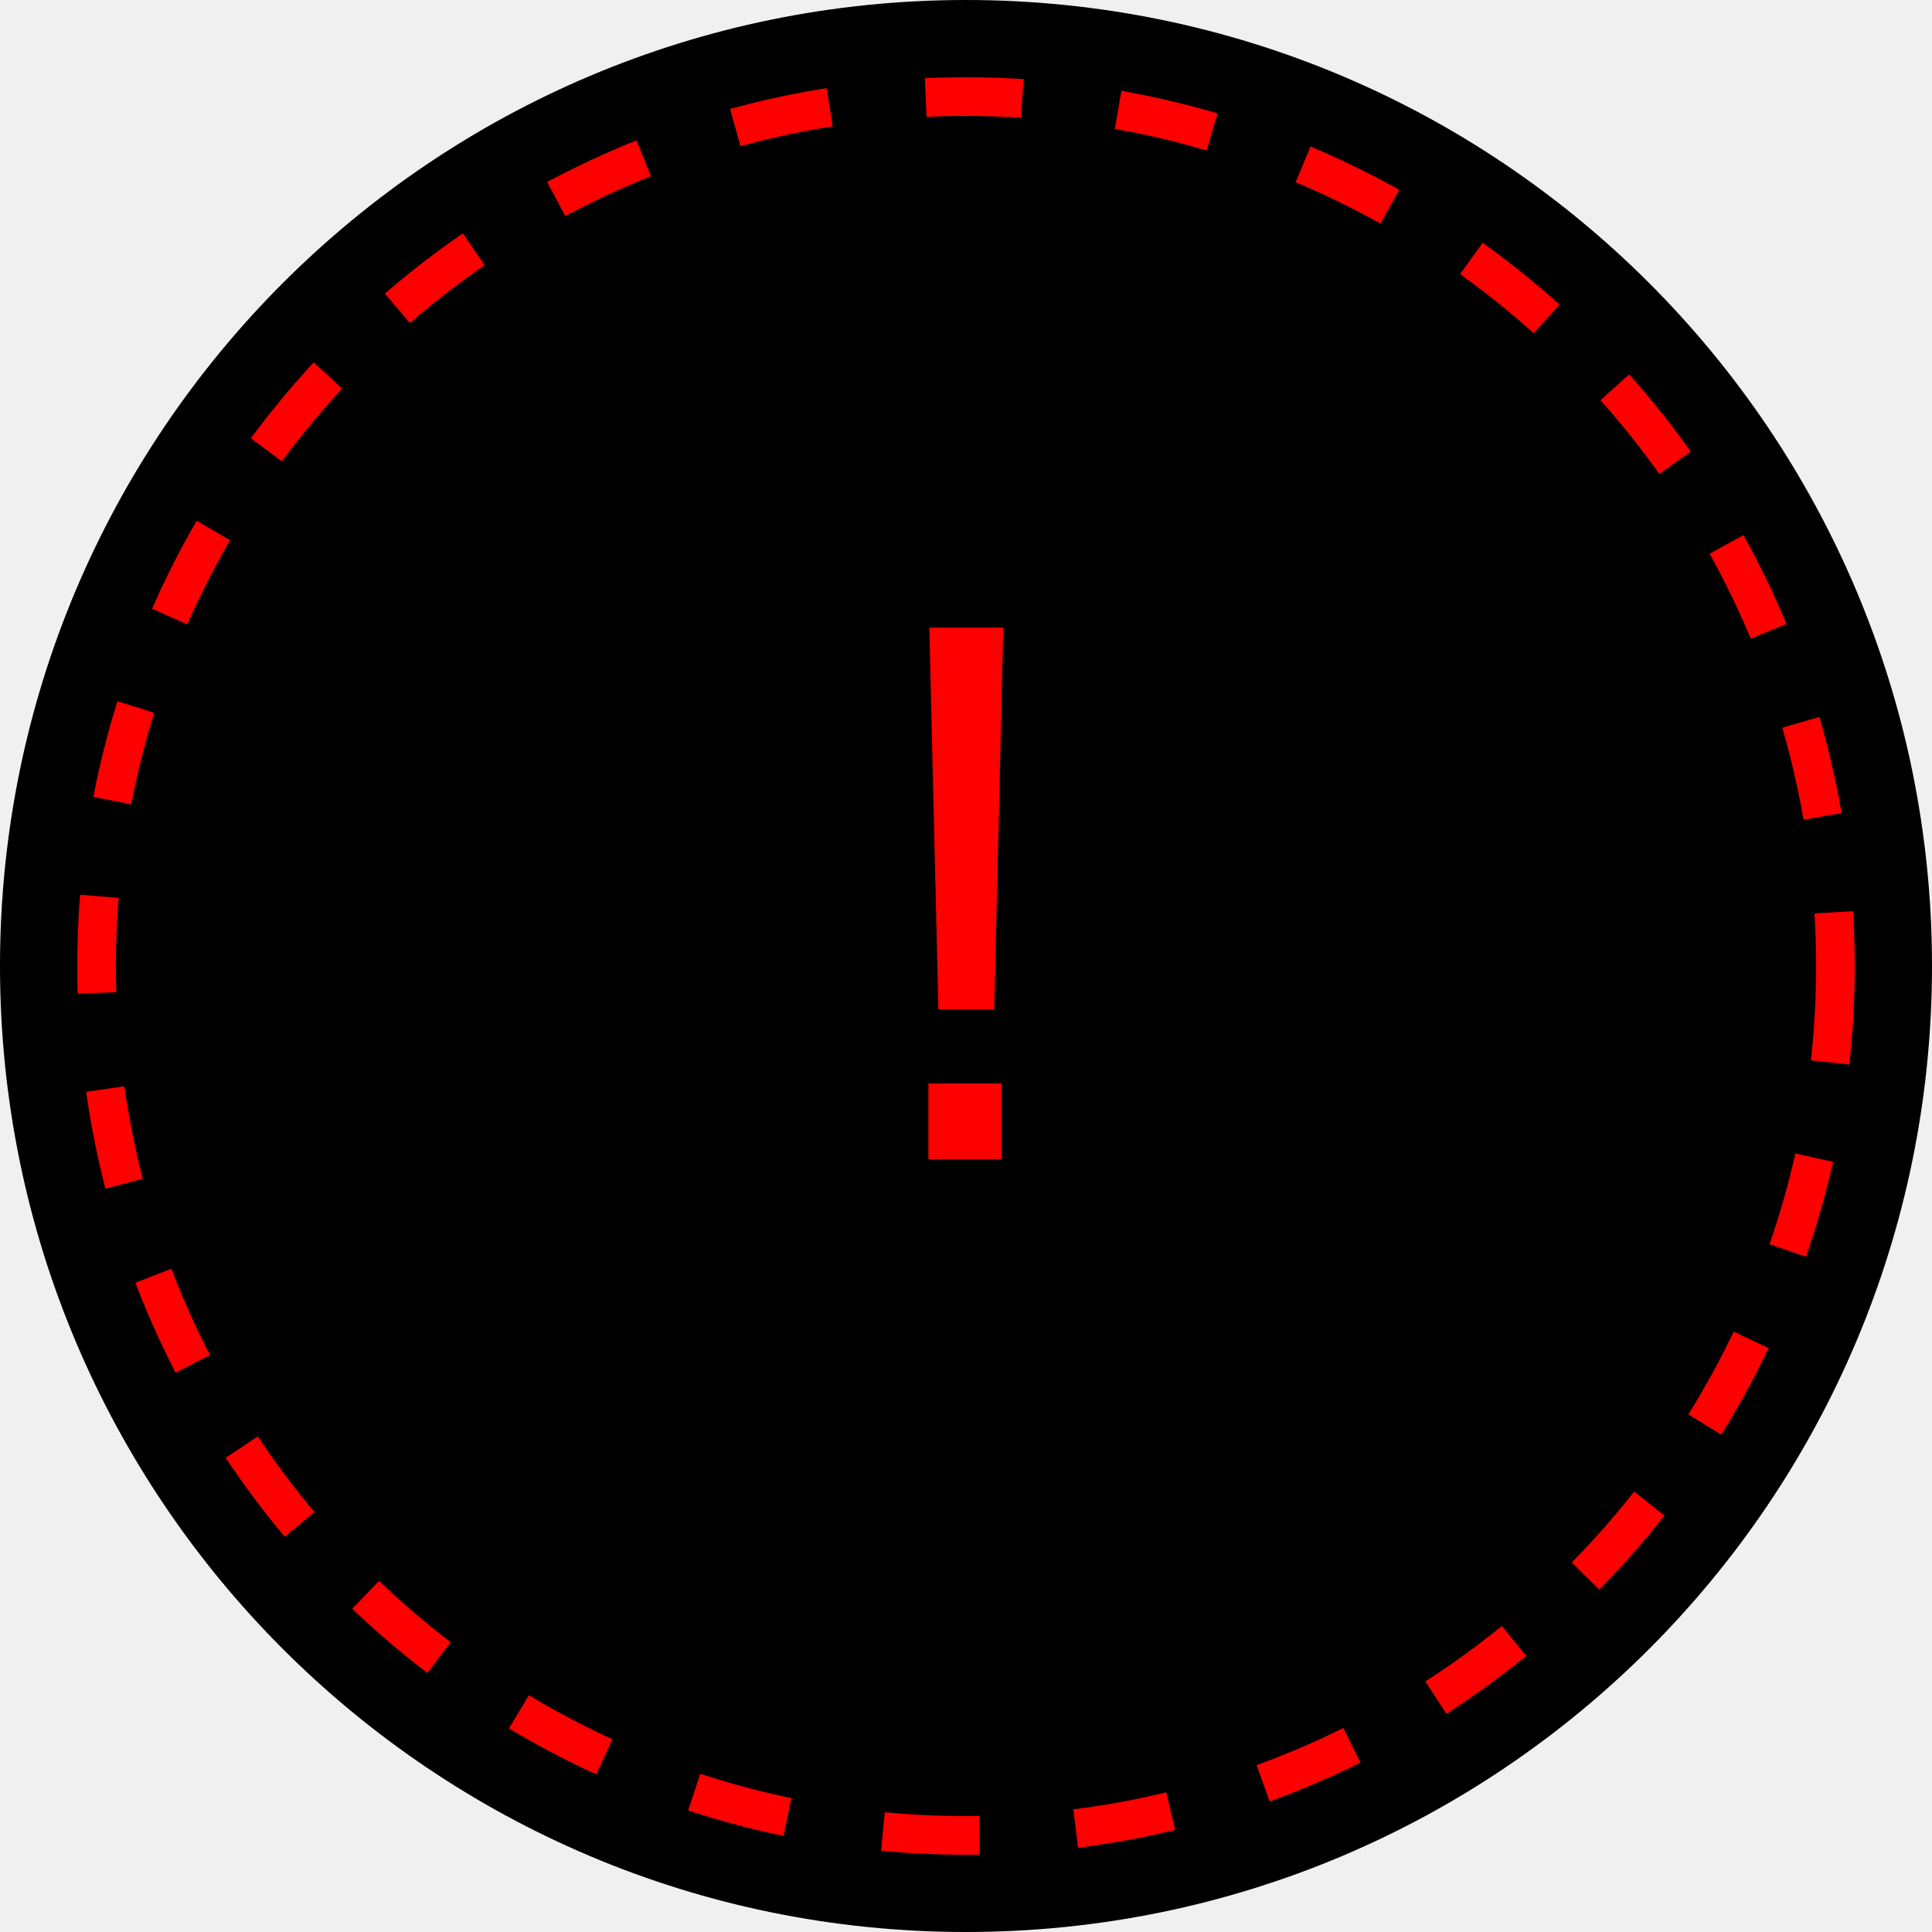
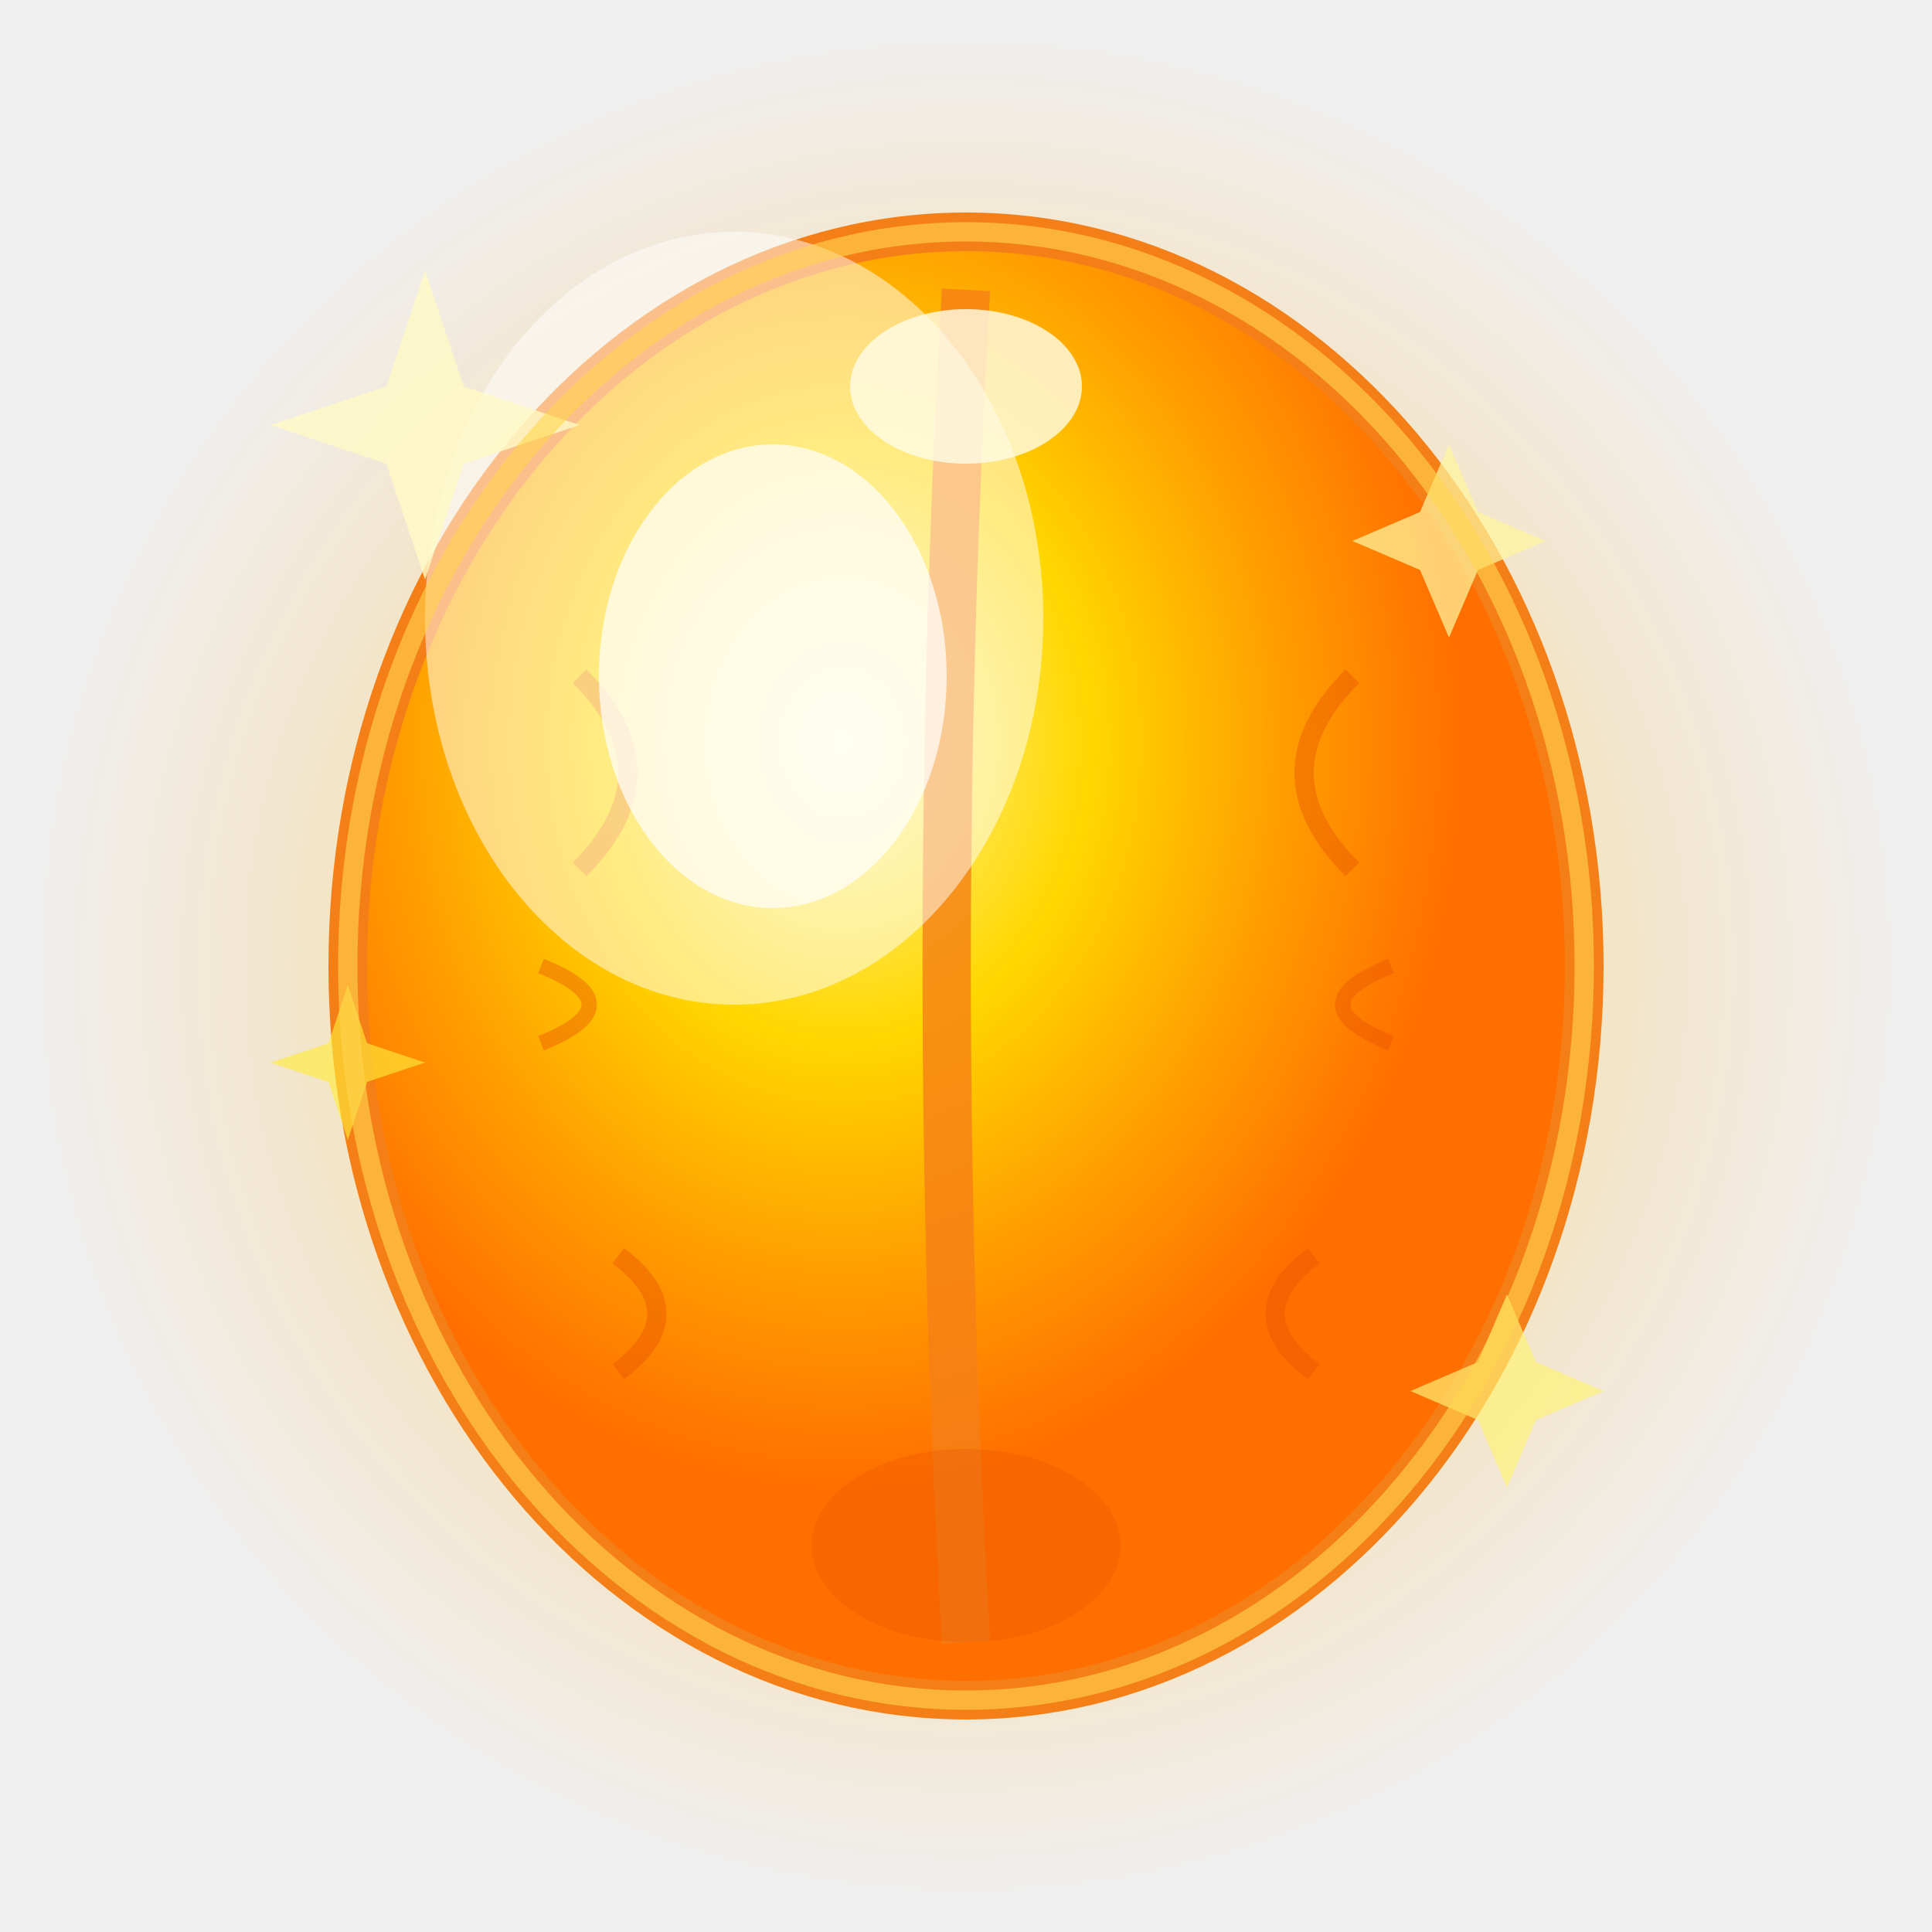
- <svg xmlns="http://www.w3.org/2000/svg" width="100" height="100">
-   <circle cx="50" cy="50" r="50" fill="#000000" />
-   <circle cx="50" cy="50" r="45" fill="none" stroke="#FF0000" stroke-width="2" stroke-dasharray="5,5" />
-   <text x="50" y="60" font-size="40" text-anchor="middle" fill="red" font-family="Arial, sans-serif">!</text>
+ <svg xmlns="http://www.w3.org/2000/svg" width="100" height="100" viewBox="0 0 100 100">
+   <defs>
+     <radialGradient id="glow" cx="50%" cy="50%" r="50%">
+       <stop offset="0%" style="stop-color:#FFEB3B;stop-opacity:0.8" />
+       <stop offset="50%" style="stop-color:#FFC107;stop-opacity:0.4" />
+       <stop offset="100%" style="stop-color:#FF9800;stop-opacity:0" />
+     </radialGradient>
+     <radialGradient id="seedGradient" cx="40%" cy="35%">
+       <stop offset="0%" style="stop-color:#FFF59D;stop-opacity:1" />
+       <stop offset="40%" style="stop-color:#FFD700;stop-opacity:1" />
+       <stop offset="70%" style="stop-color:#FFA000;stop-opacity:1" />
+       <stop offset="100%" style="stop-color:#FF6F00;stop-opacity:1" />
+     </radialGradient>
+     <animateTransform id="sparkleAnim" attributeName="transform" type="rotate" from="0 50 50" to="360 50 50" dur="3s" repeatCount="indefinite" />
+   </defs>
+   <circle cx="50" cy="50" r="48" fill="url(#glow)" opacity="0.7" />
+   <ellipse cx="50" cy="50" rx="32" ry="38" fill="url(#seedGradient)" stroke="#F57F17" stroke-width="2" />
+   <path d="M 50 15 Q 48 50 50 85" stroke="#F57F17" stroke-width="2.5" fill="none" opacity="0.8" />
+   <g opacity="0.4">
+     <path d="M 30 35 Q 35 40 30 45" stroke="#E65100" stroke-width="1" fill="none" />
+     <path d="M 70 35 Q 65 40 70 45" stroke="#E65100" stroke-width="1" fill="none" />
+     <path d="M 28 50 Q 33 52 28 54" stroke="#E65100" stroke-width="0.8" fill="none" />
+     <path d="M 72 50 Q 67 52 72 54" stroke="#E65100" stroke-width="0.8" fill="none" />
+     <path d="M 32 65 Q 36 68 32 71" stroke="#E65100" stroke-width="1" fill="none" />
+     <path d="M 68 65 Q 64 68 68 71" stroke="#E65100" stroke-width="1" fill="none" />
+   </g>
+   <ellipse cx="38" cy="32" rx="16" ry="20" fill="white" opacity="0.5" />
+   <ellipse cx="40" cy="35" rx="9" ry="12" fill="white" opacity="0.7" />
+   <ellipse cx="50" cy="20" rx="6" ry="4" fill="#FFFDE7" opacity="0.8" />
+   <ellipse cx="50" cy="80" rx="8" ry="5" fill="#E65100" opacity="0.3" />
+   <g opacity="0.9">
+     <g transform="translate(22, 22)">
+       <path d="M 0,-8 L 2,-2 L 8,0 L 2,2 L 0,8 L -2,2 L -8,0 L -2,-2 Z" fill="#FFF9C4" opacity="0.9">
+         <animateTransform attributeName="transform" type="scale" values="0.8;1.2;0.8" dur="2s" repeatCount="indefinite" />
+         <animate attributeName="opacity" values="0.5;1;0.5" dur="2s" repeatCount="indefinite" />
+       </path>
+     </g>
+     <g transform="translate(75, 28)">
+       <path d="M 0,-5 L 1.5,-1.5 L 5,0 L 1.5,1.5 L 0,5 L -1.5,1.5 L -5,0 L -1.5,-1.5 Z" fill="#FFF59D" opacity="0.8">
+         <animateTransform attributeName="transform" type="scale" values="1;1.3;1" dur="1.5s" begin="0.3s" repeatCount="indefinite" />
+         <animate attributeName="opacity" values="0.4;0.9;0.4" dur="1.5s" begin="0.3s" repeatCount="indefinite" />
+       </path>
+     </g>
+     <g transform="translate(18, 55)">
+       <path d="M 0,-4 L 1,-1 L 4,0 L 1,1 L 0,4 L -1,1 L -4,0 L -1,-1 Z" fill="#FFEB3B" opacity="0.7">
+         <animateTransform attributeName="transform" type="scale" values="0.9;1.4;0.9" dur="2.5s" begin="0.6s" repeatCount="indefinite" />
+         <animate attributeName="opacity" values="0.3;0.8;0.3" dur="2.5s" begin="0.6s" repeatCount="indefinite" />
+       </path>
+     </g>
+     <g transform="translate(78, 72)">
+       <path d="M 0,-5 L 1.5,-1.5 L 5,0 L 1.5,1.5 L 0,5 L -1.5,1.5 L -5,0 L -1.5,-1.5 Z" fill="#FFF176" opacity="0.75">
+         <animateTransform attributeName="transform" type="scale" values="1.1;1.4;1.1" dur="1.8s" begin="0.9s" repeatCount="indefinite" />
+         <animate attributeName="opacity" values="0.4;0.9;0.4" dur="1.8s" begin="0.9s" repeatCount="indefinite" />
+       </path>
+     </g>
+   </g>
+   <ellipse cx="50" cy="50" rx="32" ry="38" fill="none" stroke="#FFD54F" stroke-width="1" opacity="0.6" />
</svg>
